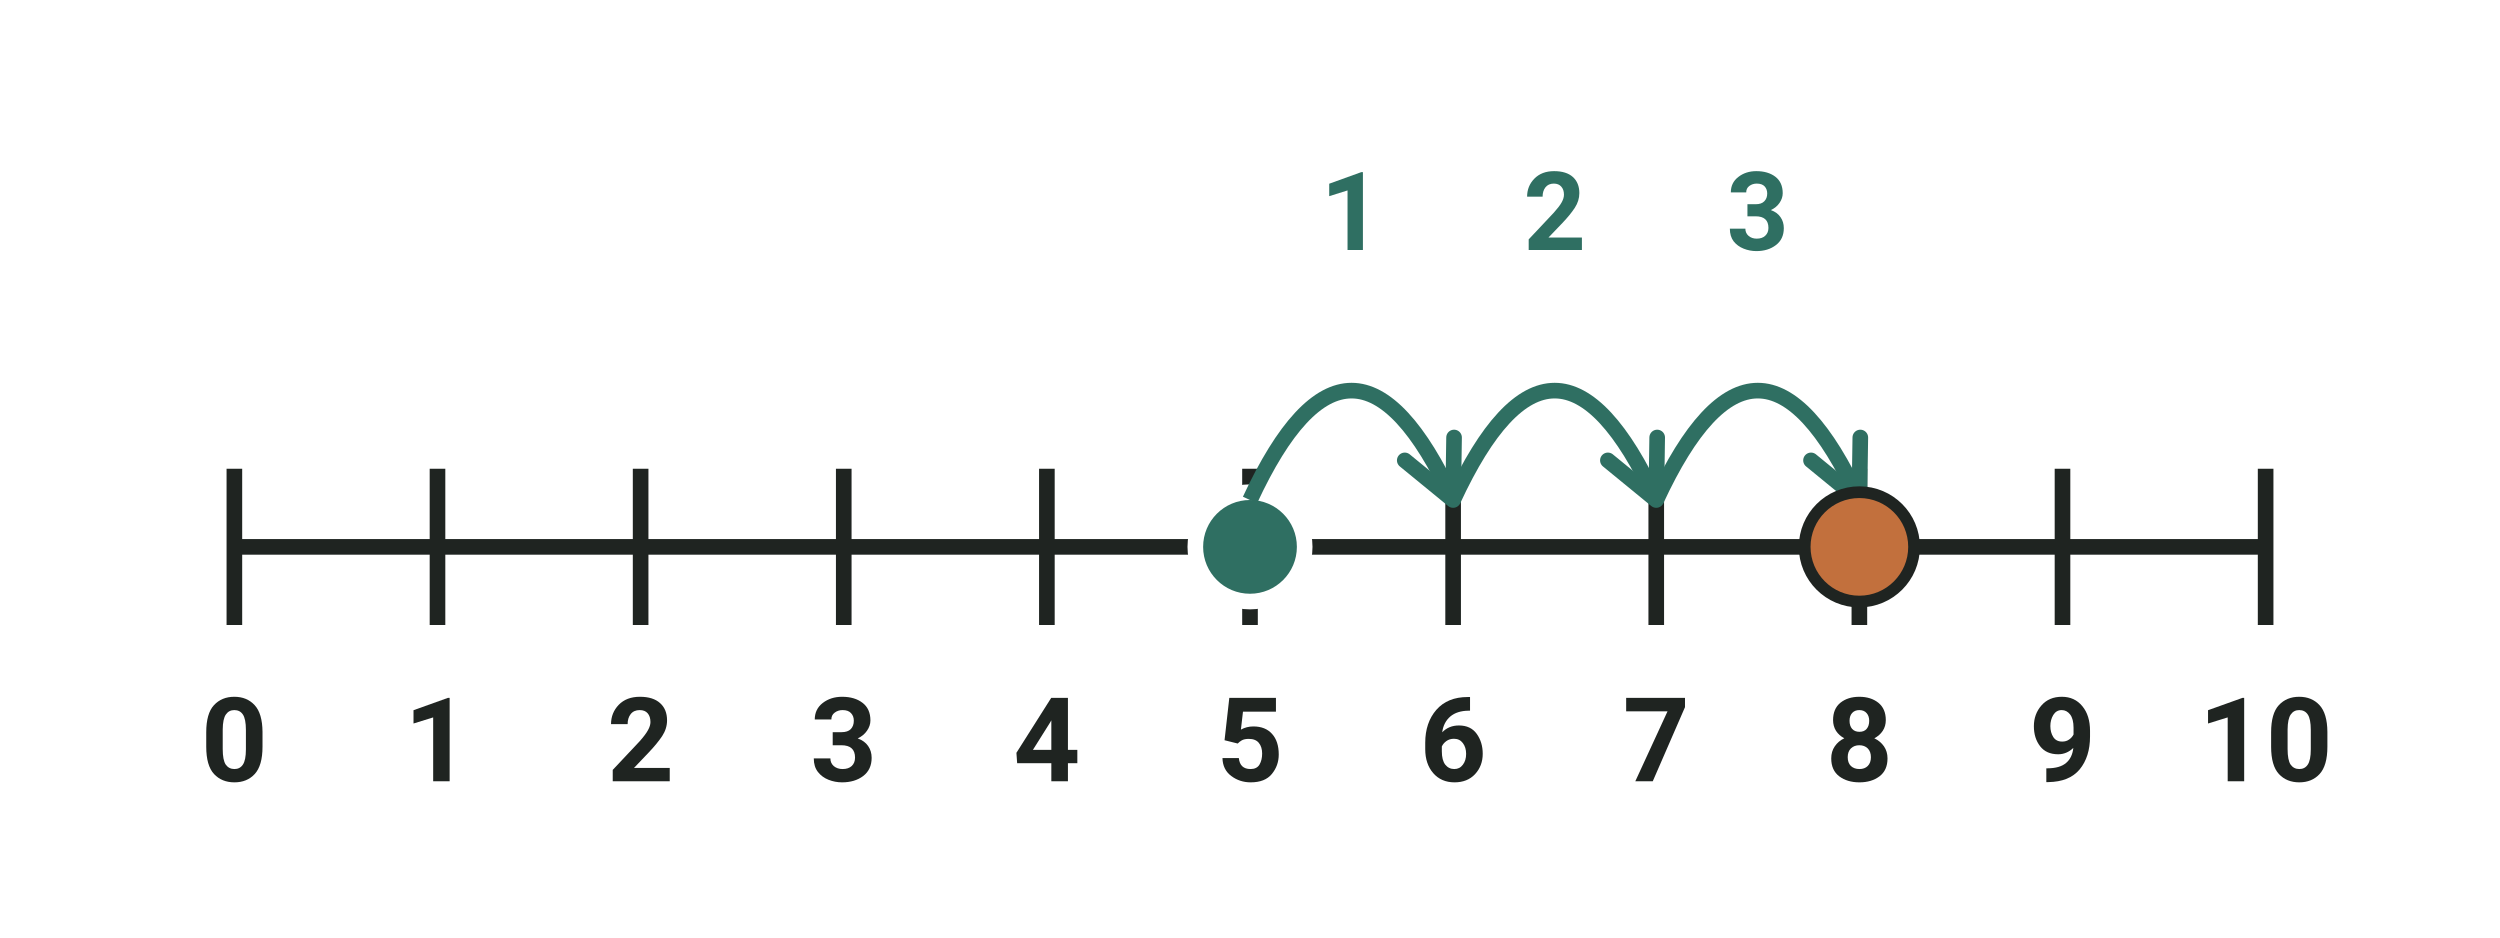
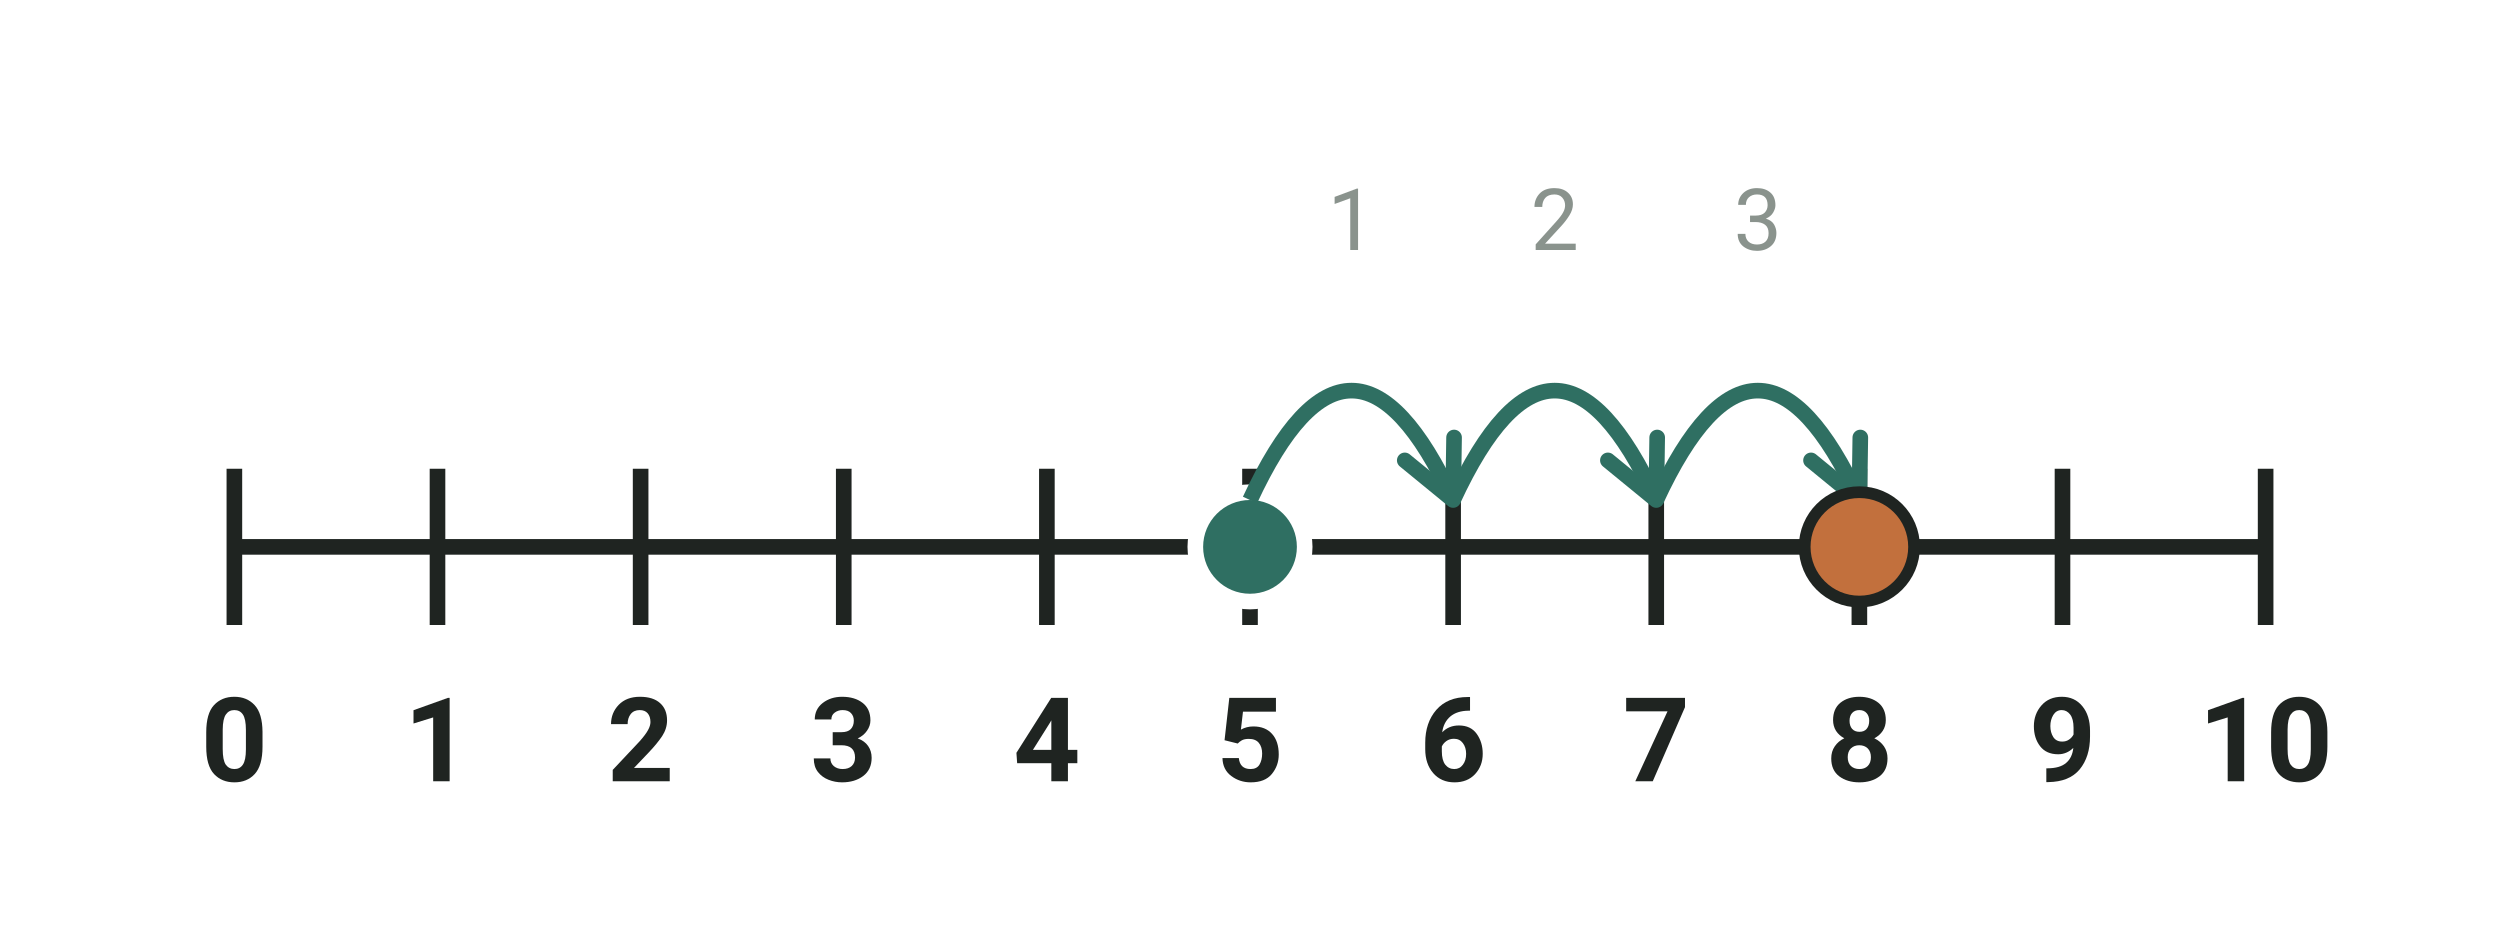
<svg xmlns="http://www.w3.org/2000/svg" viewBox="0 0 320 120" role="img" aria-label="Start at 5 and make 3 hops" style="font-family:system-ui,-apple-system,Segoe UI,Roboto,sans-serif">
  <line x1="30" y1="70" x2="290" y2="70" style="stroke:var(--viz-stroke,#1F2421);stroke-width:2" />
  <line x1="30" y1="60" x2="30" y2="80" style="stroke:var(--viz-stroke,#1F2421);stroke-width:2" />
  <text x="30" y="100" font-size="15" text-anchor="middle" font-weight="600" style="fill:var(--viz-text,#1F2421)">0</text>
  <line x1="56" y1="60" x2="56" y2="80" style="stroke:var(--viz-stroke,#1F2421);stroke-width:2" />
  <text x="56" y="100" font-size="15" text-anchor="middle" font-weight="600" style="fill:var(--viz-text,#1F2421)">1</text>
  <line x1="82" y1="60" x2="82" y2="80" style="stroke:var(--viz-stroke,#1F2421);stroke-width:2" />
  <text x="82" y="100" font-size="15" text-anchor="middle" font-weight="600" style="fill:var(--viz-text,#1F2421)">2</text>
  <line x1="108" y1="60" x2="108" y2="80" style="stroke:var(--viz-stroke,#1F2421);stroke-width:2" />
  <text x="108" y="100" font-size="15" text-anchor="middle" font-weight="600" style="fill:var(--viz-text,#1F2421)">3</text>
  <line x1="134" y1="60" x2="134" y2="80" style="stroke:var(--viz-stroke,#1F2421);stroke-width:2" />
  <text x="134" y="100" font-size="15" text-anchor="middle" font-weight="600" style="fill:var(--viz-text,#1F2421)">4</text>
  <line x1="160" y1="60" x2="160" y2="80" style="stroke:var(--viz-stroke,#1F2421);stroke-width:2" />
  <text x="160" y="100" font-size="15" text-anchor="middle" font-weight="600" style="fill:var(--viz-text,#1F2421)">5</text>
  <line x1="186" y1="60" x2="186" y2="80" style="stroke:var(--viz-stroke,#1F2421);stroke-width:2" />
  <text x="186" y="100" font-size="15" text-anchor="middle" font-weight="600" style="fill:var(--viz-text,#1F2421)">6</text>
  <line x1="212" y1="60" x2="212" y2="80" style="stroke:var(--viz-stroke,#1F2421);stroke-width:2" />
  <text x="212" y="100" font-size="15" text-anchor="middle" font-weight="600" style="fill:var(--viz-text,#1F2421)">7</text>
  <line x1="238" y1="60" x2="238" y2="80" style="stroke:var(--viz-stroke,#1F2421);stroke-width:2" />
  <text x="238" y="100" font-size="15" text-anchor="middle" font-weight="600" style="fill:var(--viz-text,#1F2421)">8</text>
  <line x1="264" y1="60" x2="264" y2="80" style="stroke:var(--viz-stroke,#1F2421);stroke-width:2" />
  <text x="264" y="100" font-size="15" text-anchor="middle" font-weight="600" style="fill:var(--viz-text,#1F2421)">9</text>
  <line x1="290" y1="60" x2="290" y2="80" style="stroke:var(--viz-stroke,#1F2421);stroke-width:2" />
  <text x="290" y="100" font-size="15" text-anchor="middle" font-weight="600" style="fill:var(--viz-text,#1F2421)">10</text>
  <circle cx="160" cy="70" r="7" style="fill:var(--viz-point,#2F6F62);stroke:var(--viz-empty,#FFFFFF);stroke-width:2" />
  <path d="M160,64 Q173,36 186,64" style="fill:none;stroke:var(--viz-point,#2F6F62);stroke-width:2" />
  <path d="M186.12,56 L186,64 L179.81,58.93" style="fill:none;stroke:var(--viz-point,#2F6F62);stroke-width:2;stroke-linecap:round;stroke-linejoin:round" />
-   <text x="173" y="32" font-size="14" text-anchor="middle" font-weight="700" style="fill:var(--viz-point,#2F6F62)">1</text>
+   <text x="173" y="32" font-size="11" text-anchor="middle" font-weight="400" style="fill:var(--viz-muted,#8A938D)">1</text>
  <path d="M186,64 Q199,36 212,64" style="fill:none;stroke:var(--viz-point,#2F6F62);stroke-width:2" />
  <path d="M212.12,56 L212,64 L205.81,58.93" style="fill:none;stroke:var(--viz-point,#2F6F62);stroke-width:2;stroke-linecap:round;stroke-linejoin:round" />
-   <text x="199" y="32" font-size="14" text-anchor="middle" font-weight="700" style="fill:var(--viz-point,#2F6F62)">2</text>
+   <text x="199" y="32" font-size="11" text-anchor="middle" font-weight="400" style="fill:var(--viz-muted,#8A938D)">2</text>
  <path d="M212,64 Q225,36 238,64" style="fill:none;stroke:var(--viz-point,#2F6F62);stroke-width:2" />
  <path d="M238.12,56 L238,64 L231.81,58.93" style="fill:none;stroke:var(--viz-point,#2F6F62);stroke-width:2;stroke-linecap:round;stroke-linejoin:round" />
-   <text x="225" y="32" font-size="14" text-anchor="middle" font-weight="700" style="fill:var(--viz-point,#2F6F62)">3</text>
+   <text x="225" y="32" font-size="11" text-anchor="middle" font-weight="400" style="fill:var(--viz-muted,#8A938D)">3</text>
  <circle cx="238" cy="70" r="7" style="fill:var(--viz-fill,#C2703D);stroke:var(--viz-stroke,#1F2421);stroke-width:1.5" />
</svg>
